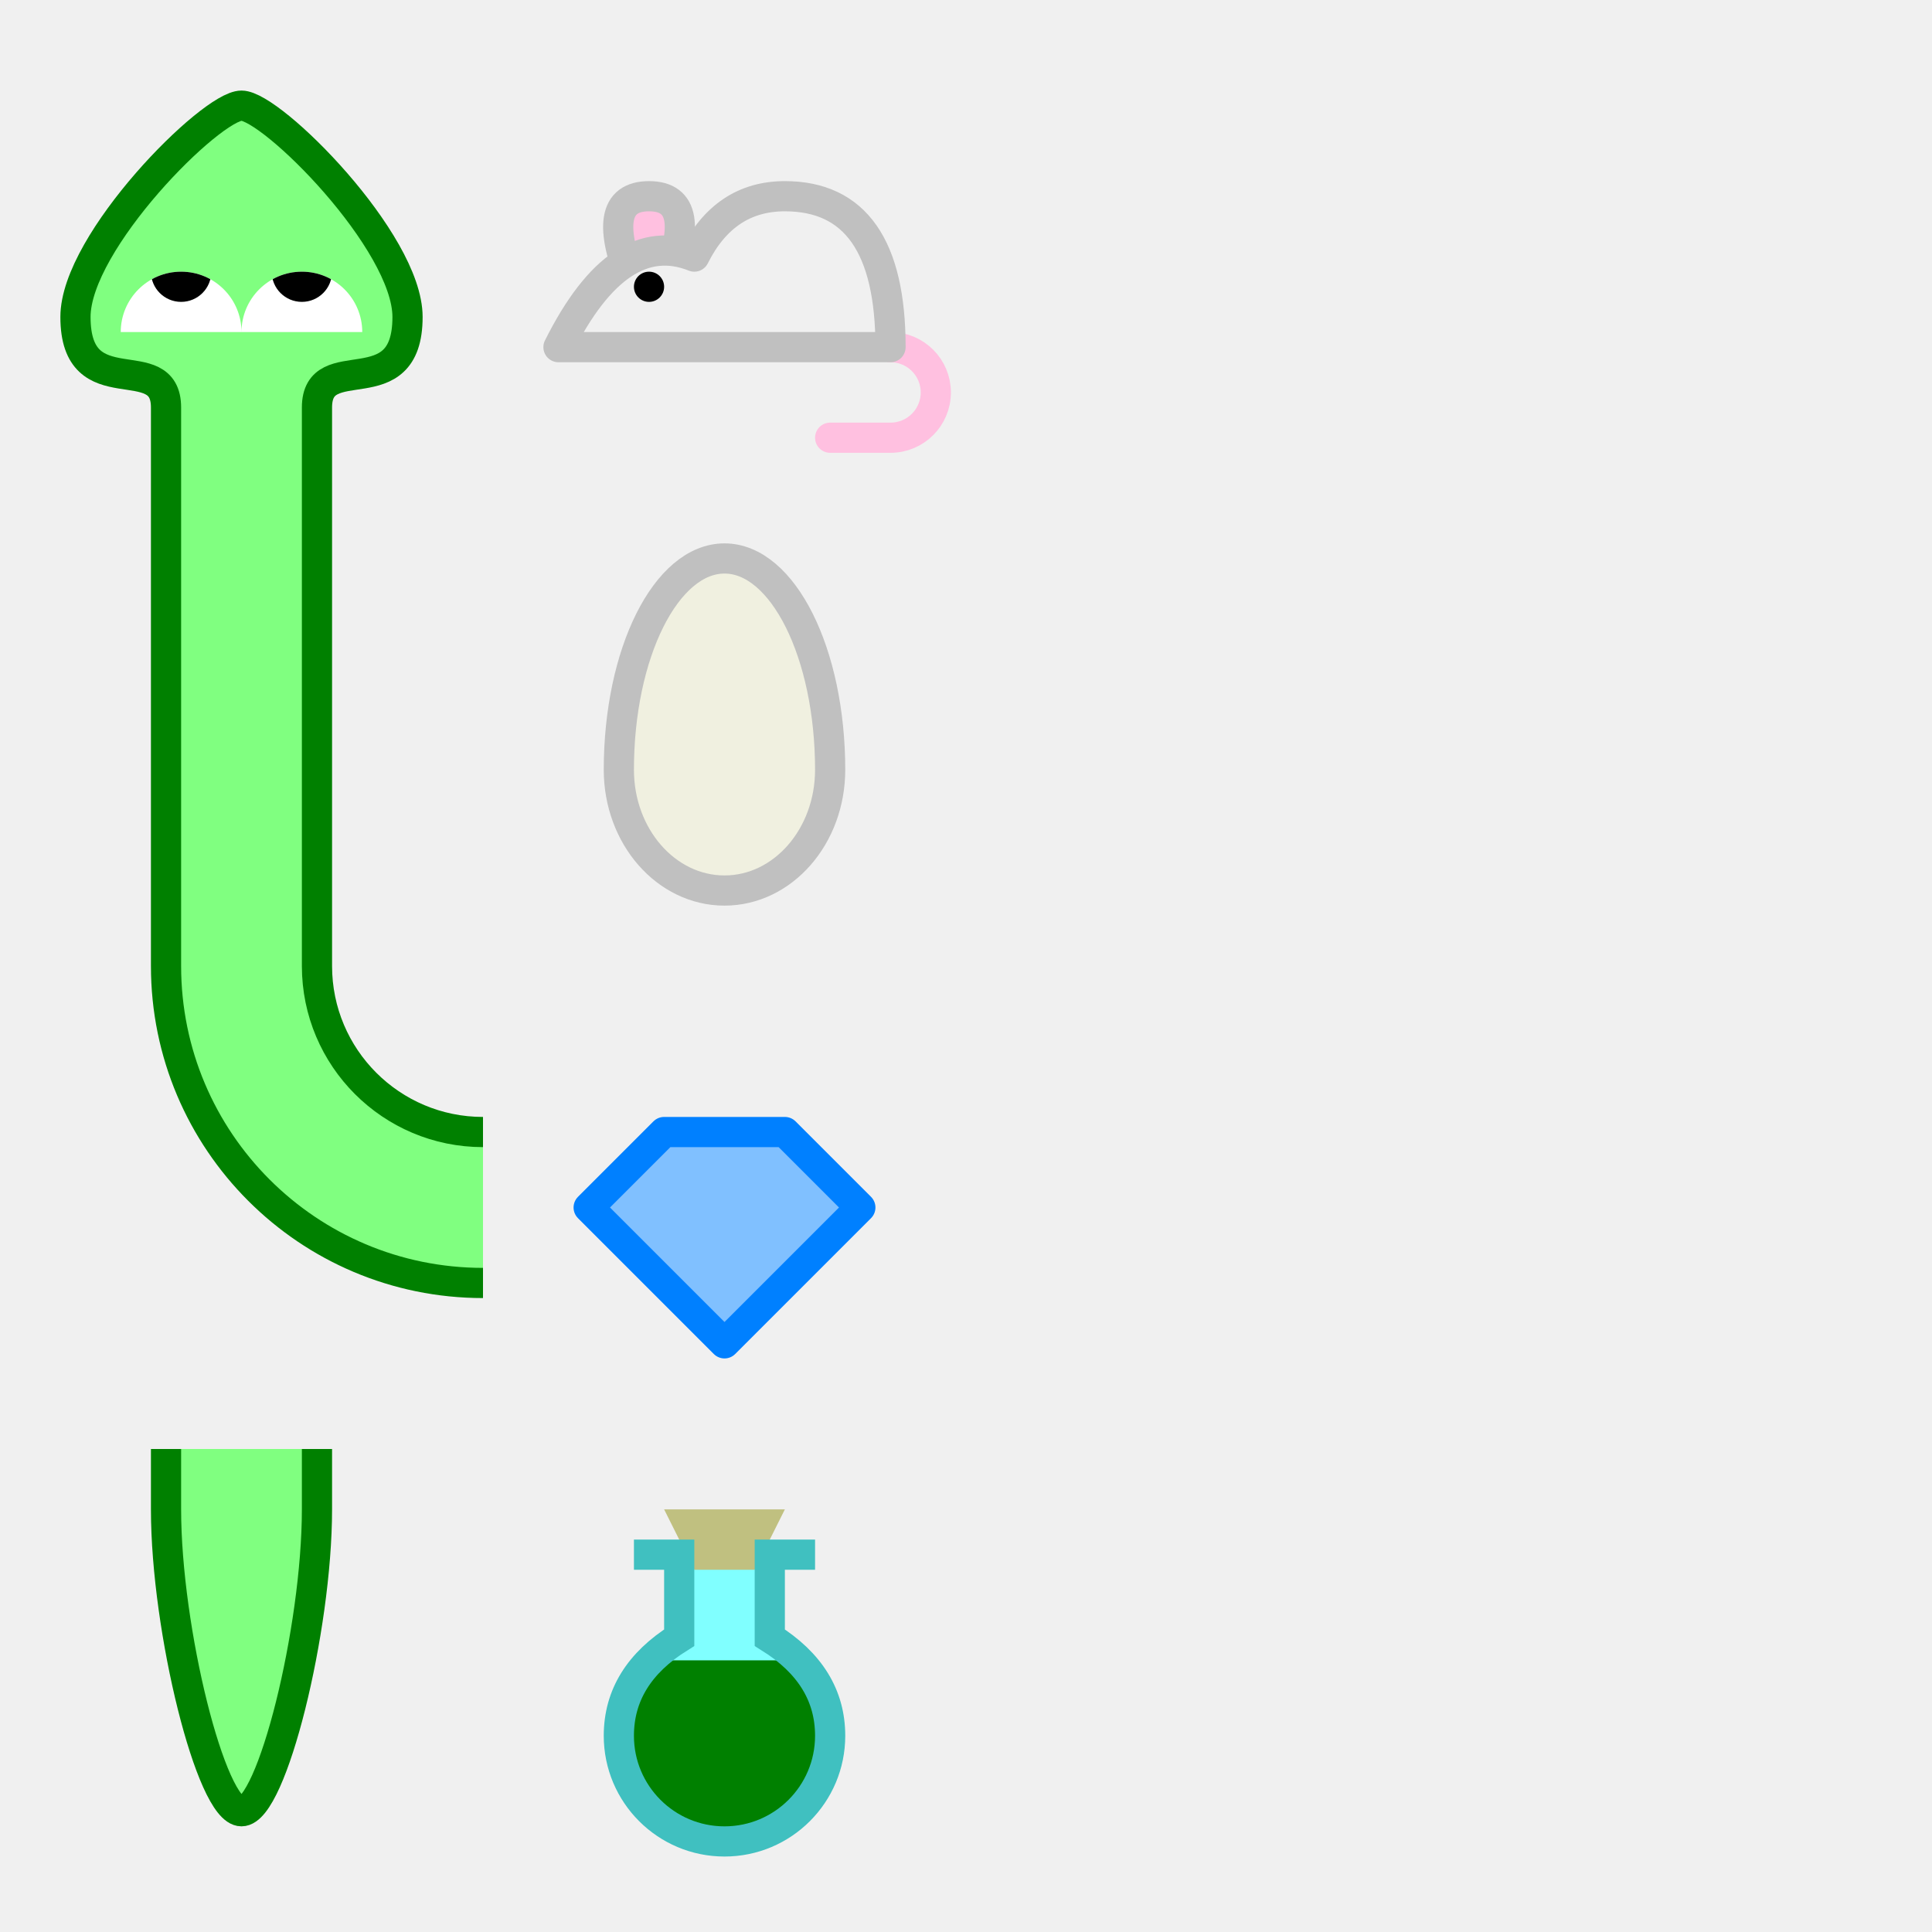
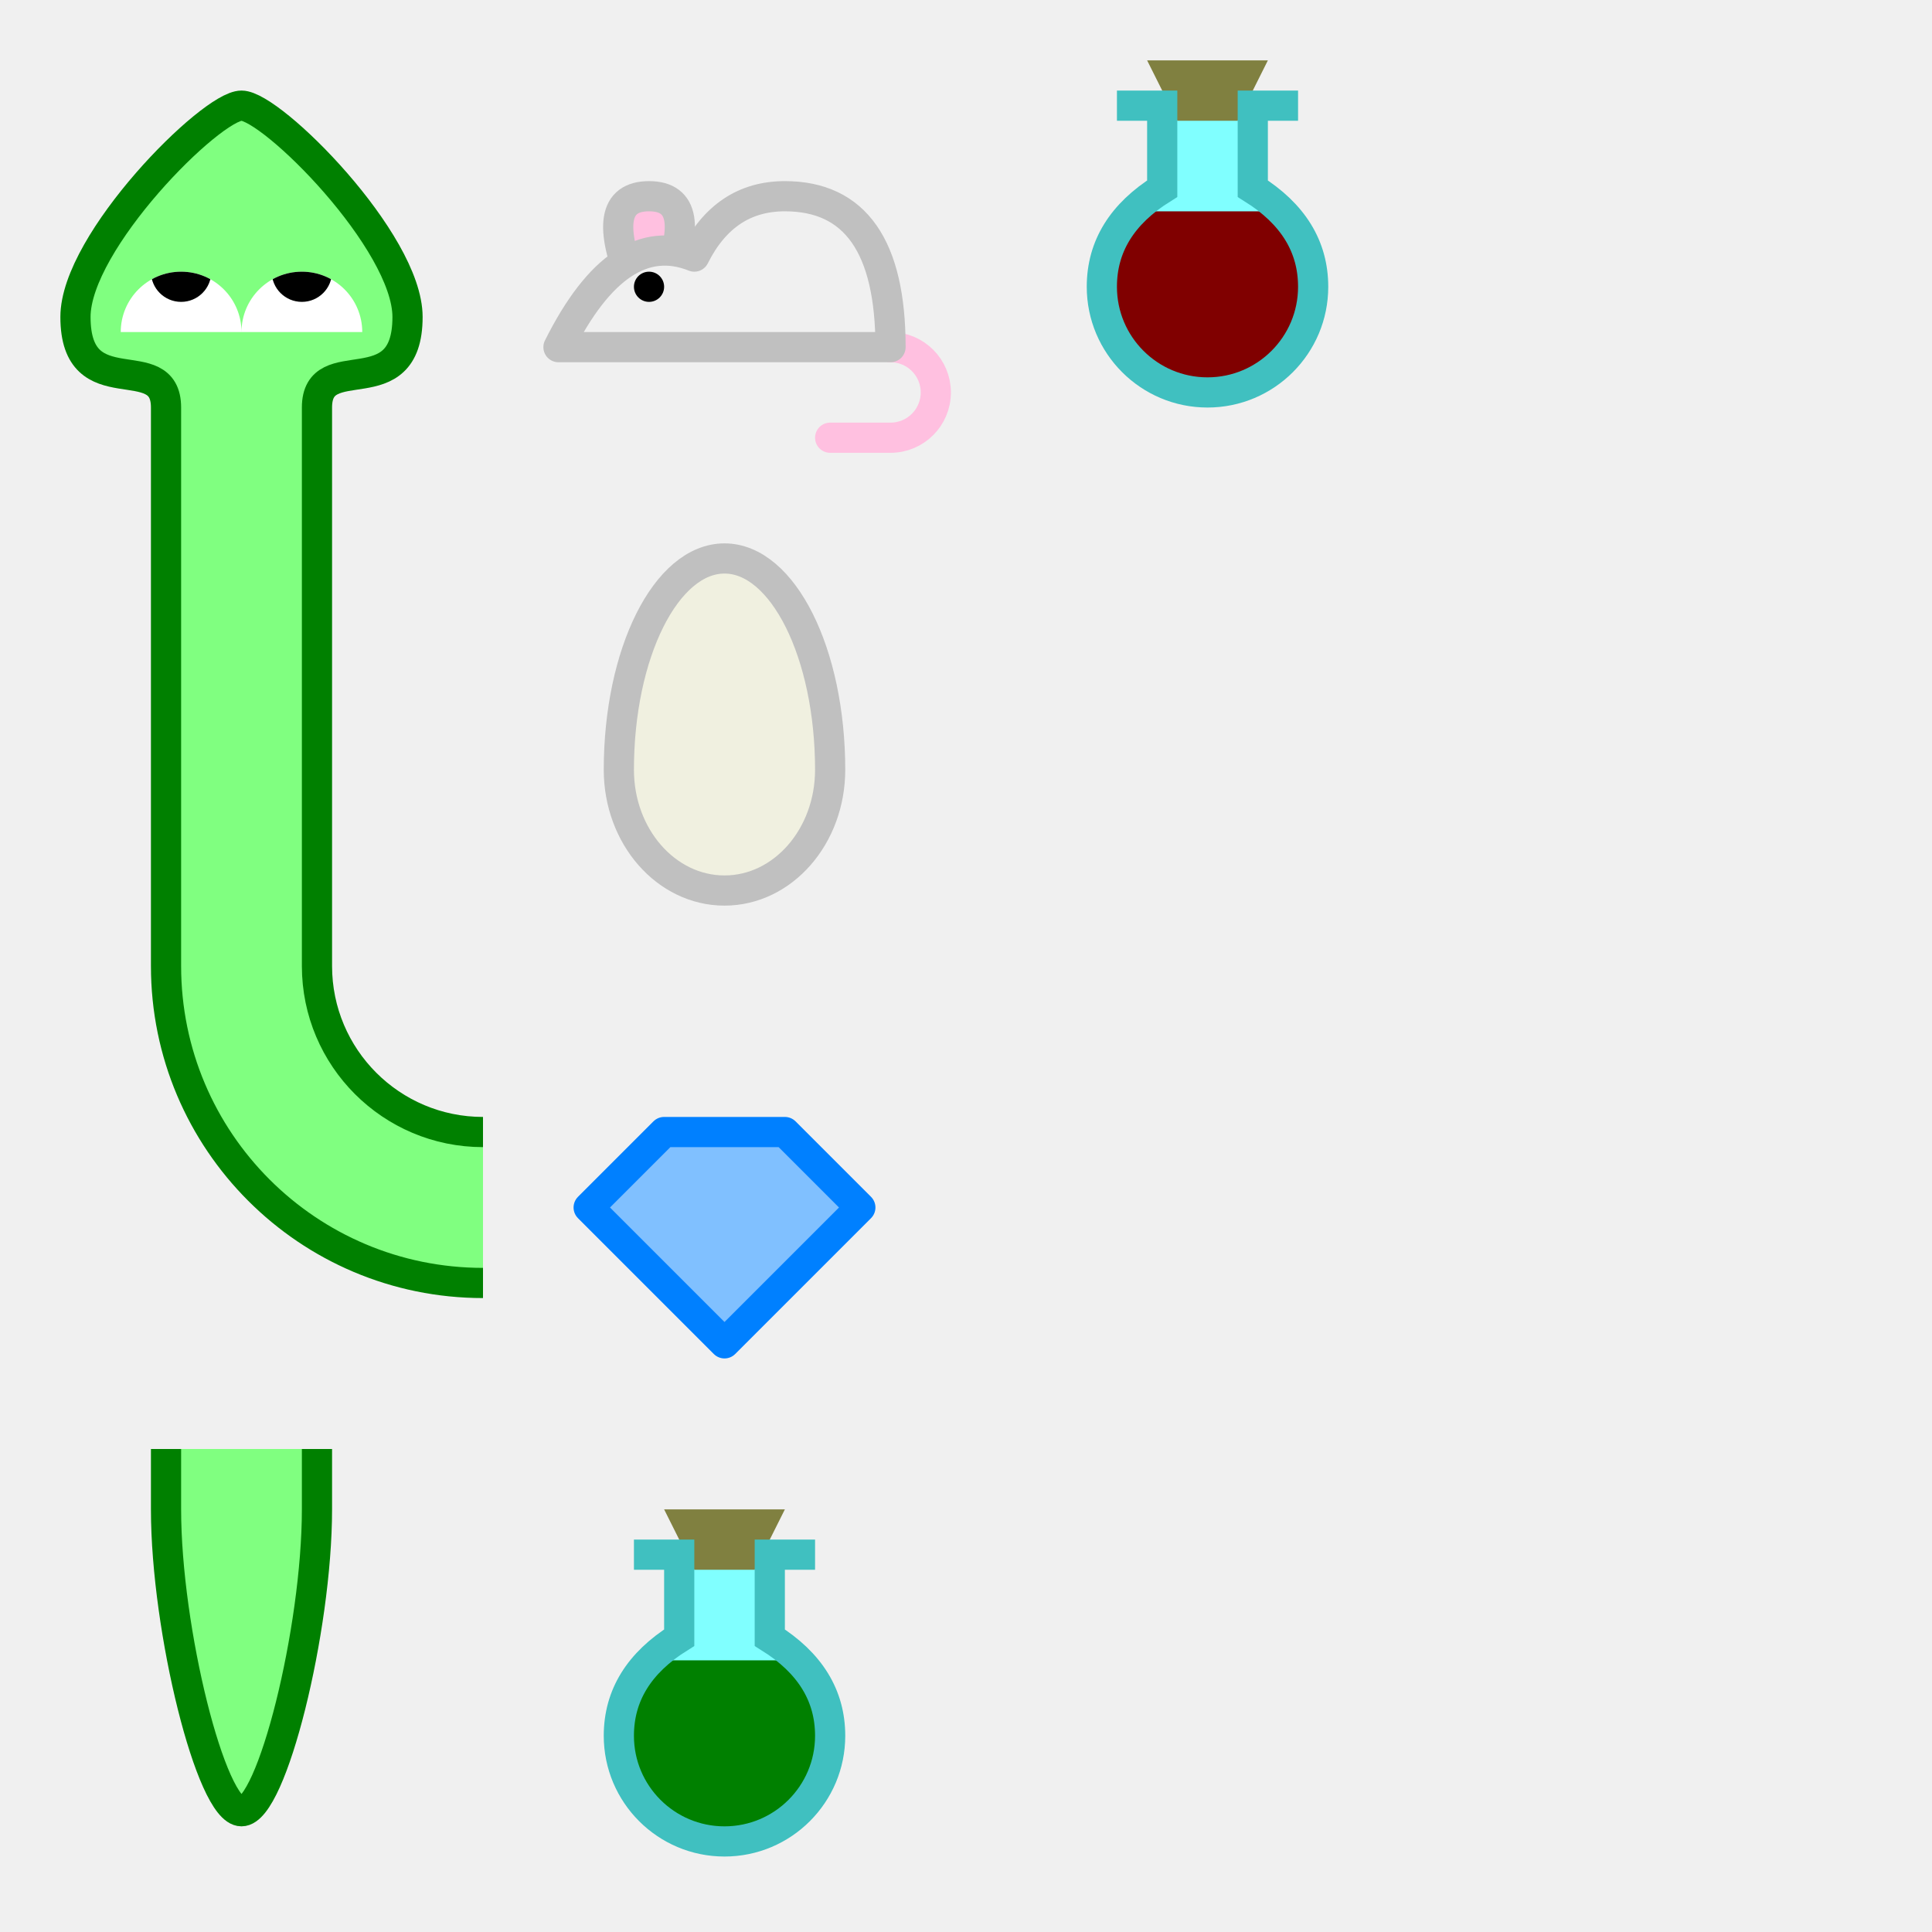
- <svg xmlns="http://www.w3.org/2000/svg" version="1.0" viewBox="0,0 128,128">
+ <svg xmlns="http://www.w3.org/2000/svg" xmlns:xlink="http://www.w3.org/1999/xlink" version="1.0" viewBox="0,0 128,128">
  <defs>
    <clipPath id="eye-clip">
      <path d="M 0,6 H -8 A 4,4 0 0,1 0,6 M 0,6 H 8 A 4,4 0 0,0 0,6" />
    </clipPath>
    <clipPath id="potion-clip">
      <rect x="-7" y="-2" width="14" height="12" />
    </clipPath>
+     <g id="potion-template">
+       <path d="M -6,-9 H -3 V -3.5 Q -7,-1 -7,3 A 7,7 0 0,0 7,3                   Q 7,-1 3,-3.5 V -9 H 6" fill="#80ffff" />
+       <path d="M -4,-12 L -2,-8 L 2,-8 L 4,-12 Z" fill="#808040" />
+       <circle cx="0" cy="3" r="7" clip-path="url(#potion-clip)" />
+       <path d="M -6,-9 H -3 V -3.5 Q -7,-1 -7,3 A 7,7 0 0,0 7,3                   Q 7,-1 3,-3.5 V -9 H 6" fill="none" stroke="#40c0c0" stroke-width="2" />
+     </g>
  </defs>
  <g id="snake" fill="#80ff80" stroke="#008000" stroke-width="2">
    <g id="head" transform="translate(16,16)">
      <path d="M -5,16 V 11 C -5,7 -11,11 -11,5 C -11,0 -2,-9 0,-9                 C 2,-9 11,0 11,5 C 11,11 5,7 5,11 V 16" />
      <g clip-path="url(#eye-clip)" stroke="none">
        <rect x="-8" y="2" width="16" height="4" fill="white" />
        <circle cx="-4" cy="2" r="2" fill="black" />
        <circle cx="4" cy="2" r="2" fill="black" />
      </g>
    </g>
    <g id="body" transform="translate(16,48)">
      <rect x="-5" y="-16" width="10" height="32" stroke="none" />
      <path d="M -5,-16 V 16 M 5,-16 V 16" fill="none" />
    </g>
    <g id="curve" transform="translate(16,80)">
      <path d="M -5,-16 A 21,21 0 0,0 16,5 L 16,-5 A 11,11 0 0,1 5,-16 Z" stroke="none" />
      <path d="M -5,-16 A 21,21 0 0,0 16,5 M 5,-16 A 11,11 0 0,0 16,-5" fill="none" />
    </g>
    <g id="tail" transform="translate(16,112)">
      <path d="M -5,-16 V -12 C -5,-4 -2,8 0,8 C 2,8 5,-4 5,-12 V -16" />
    </g>
  </g>
  <g id="mouse" transform="translate(48,16)">
    <path d="M -6,3 Q -8.5,-3 -5,-3 Q -1.5,-3 -4,3" fill="#ffc0e0" stroke="#c0c0c0" stroke-width="2" />
    <path d="M 11,7 A 2,2 0 0,1 11,13 L 7,13" fill="none" stroke="#ffc0e0" stroke-width="2" stroke-linecap="round" />
    <path d="M -11,7 Q -7,-1 -2,1 Q 0,-3 4,-3 Q 11,-3 11,7 Z" fill="#f0f0f0" stroke="#c0c0c0" stroke-width="2" stroke-linejoin="round" />
    <circle cx="-5" cy="3" r="1" fill="black" />
  </g>
  <g id="egg" transform="translate(48,48)">
    <path d="M -7,3 A 7,14 0 0,1 7,3 A 7,8 0 0,1 -7,3 Z" fill="#f0f0e0" stroke="#c0c0c0" stroke-width="2" />
  </g>
  <g id="gem" transform="translate(48,80)">
    <path d="M 0,9 L 9,0 L 4,-5 L -4,-5 L -9,0 Z" fill="#80c0ff" stroke="#0080ff" stroke-width="2" stroke-linejoin="round" />
  </g>
-   <g id="potion" transform="translate(48,112)">
-     <path d="M -6,-9 H -3 V -3.5 Q -7,-1 -7,3 A 7,7 0 0,0 7,3               Q 7,-1 3,-3.5 V -9 H 6" fill="#80ffff" />
-     <path d="M -4,-12 L -2,-8 L 2,-8 L 4,-12 Z" fill="#c0c080" />
-     <circle cx="0" cy="3" r="7" fill="#008000" clip-path="url(#potion-clip)" />
-     <path d="M -6,-9 H -3 V -3.5 Q -7,-1 -7,3 A 7,7 0 0,0 7,3               Q 7,-1 3,-3.5 V -9 H 6" fill="none" stroke="#40c0c0" stroke-width="2" />
+   <g id="potion-green" transform="translate(48,112)">
+     <use xlink:href="#potion-template" x="0" y="0" fill="#008000" />
+   </g>
+   <g id="potion-red" transform="translate(80,16)">
+     <use xlink:href="#potion-template" x="0" y="0" fill="#800000" />
  </g>
</svg>
